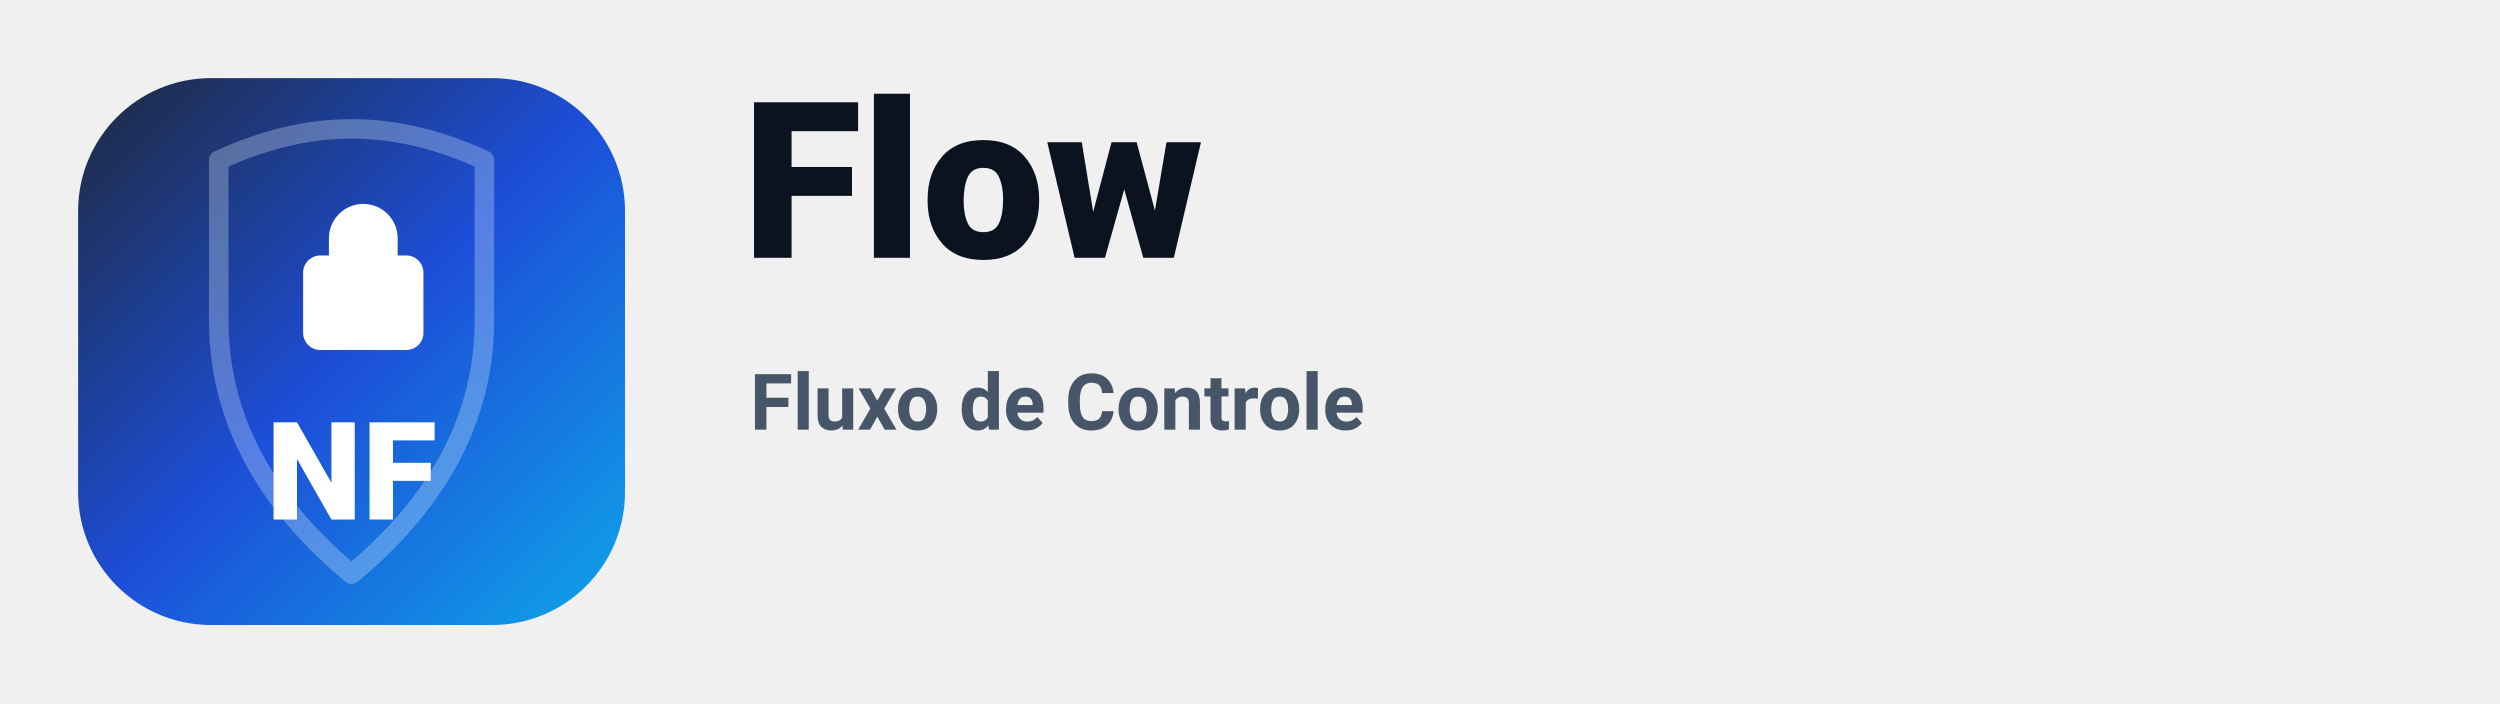
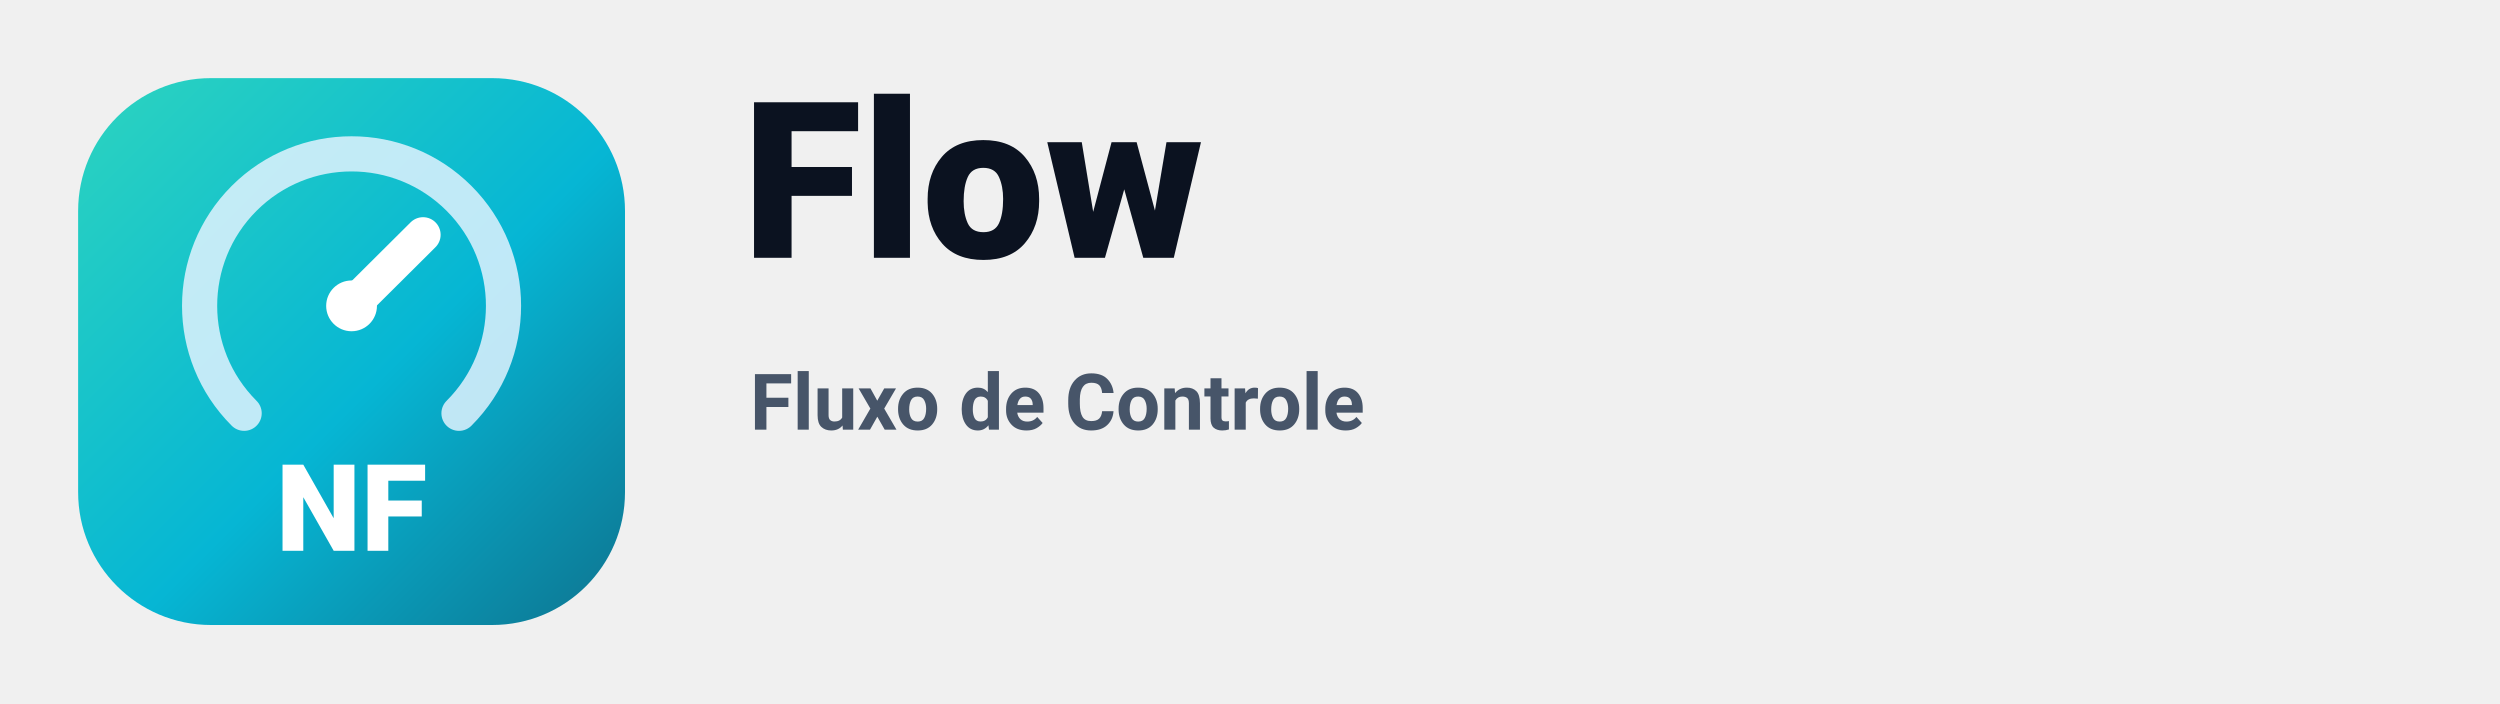
<svg xmlns="http://www.w3.org/2000/svg" width="640" height="180" viewBox="0 0 640 180" role="img" aria-label="NimbusFlow">
  <defs>
    <linearGradient id="g" x1="0" y1="0" x2="1" y2="1">
-       <stop offset="0" stop-color="#1e293b" />
-       <stop offset="0.5" stop-color="#1d4ed8" />
-       <stop offset="1" stop-color="#0ea5e9" />
+       <stop offset="0" stop-color="#2dd4bf" />
+       <stop offset="0.55" stop-color="#06b6d4" />
+       <stop offset="1" stop-color="#0e7490" />
    </linearGradient>
  </defs>
  <g transform="translate(20,20)">
    <rect x="0" y="0" width="140" height="140" rx="34" fill="url(#g)" />
-     <path d="M36,21 C47,16 58,13 70,13 C82,13 93,16 104,21 L104,62 C104,91 88,112 70,127 C52,112 36,91 36,62 Z" fill="none" stroke="#e0f2fe" stroke-opacity="0.3" stroke-width="5" stroke-linejoin="round" />
-     <path transform="translate(51,30) scale(2.2)" d="M10 1a4 4 0 00-4 4v2H5a2 2 0 00-2 2v7a2 2 0 002 2h10a2 2 0 002-2V9a2 2 0 00-2-2h-1V5a4 4 0 00-4-4zm2 6V5a2 2 0 10-4 0v2h4z" fill="#ffffff" />
-     <text x="70" y="113" text-anchor="middle" font-family="system-ui, -apple-system, Segoe UI, Roboto, Arial" font-size="35" font-weight="800" fill="#ffffff">NF</text>
+     <path d="M42.5,85.8 A38.9,38.9 0 1 1 97.5,85.8" fill="none" stroke="#e0f2fe" stroke-opacity="0.85" stroke-width="9" stroke-linecap="round" />
+     <line x1="70" y1="58.3" x2="88.3" y2="40.1" stroke="#ffffff" stroke-width="9" stroke-linecap="round" />
+     <circle cx="70" cy="58.3" r="6.5" fill="#ffffff" />
+     <text x="70" y="121" text-anchor="middle" font-family="system-ui, -apple-system, Segoe UI, Roboto, Arial" font-size="31" font-weight="800" fill="#ffffff">NF</text>
  </g>
  <g transform="translate(190,66)">
    <text x="0" y="0" font-family="system-ui, -apple-system, Segoe UI, Roboto, Arial" font-size="56" font-weight="800" fill="#0b1220">Flow</text>
    <text x="2" y="44" font-family="system-ui, -apple-system, Segoe UI, Roboto, Arial" font-size="20" font-weight="600" fill="#475569">Fluxo de Controle</text>
  </g>
</svg>
